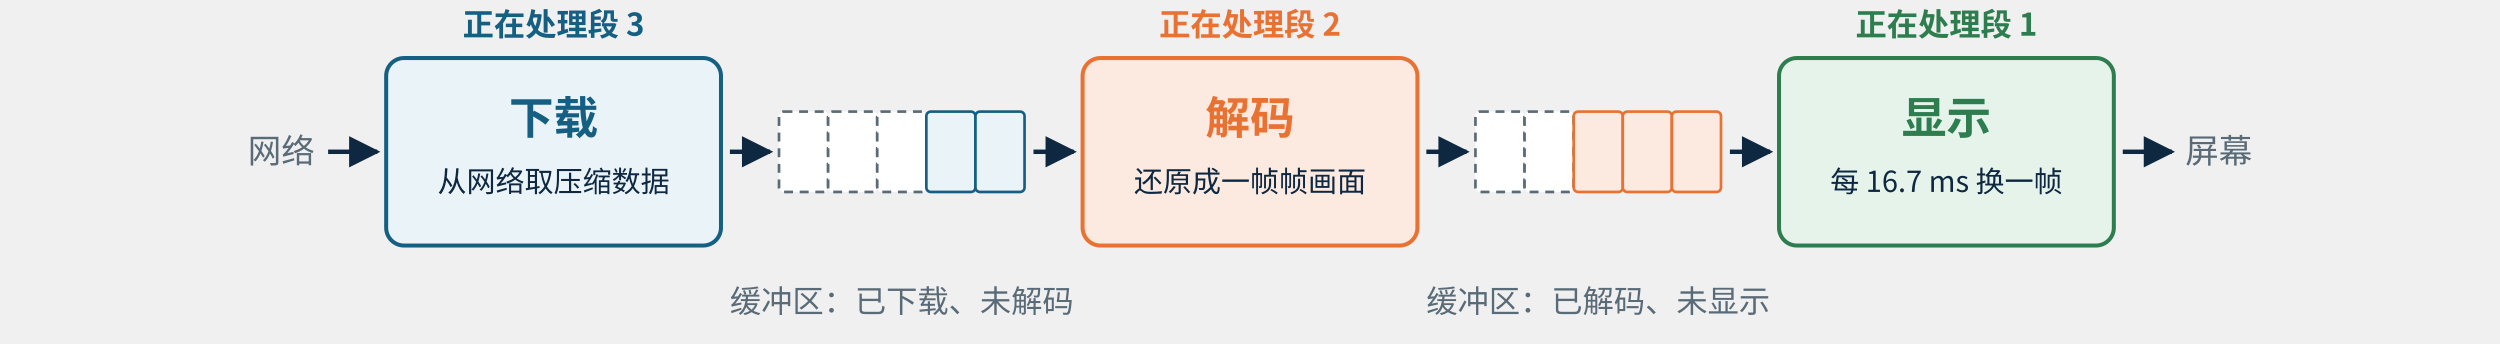
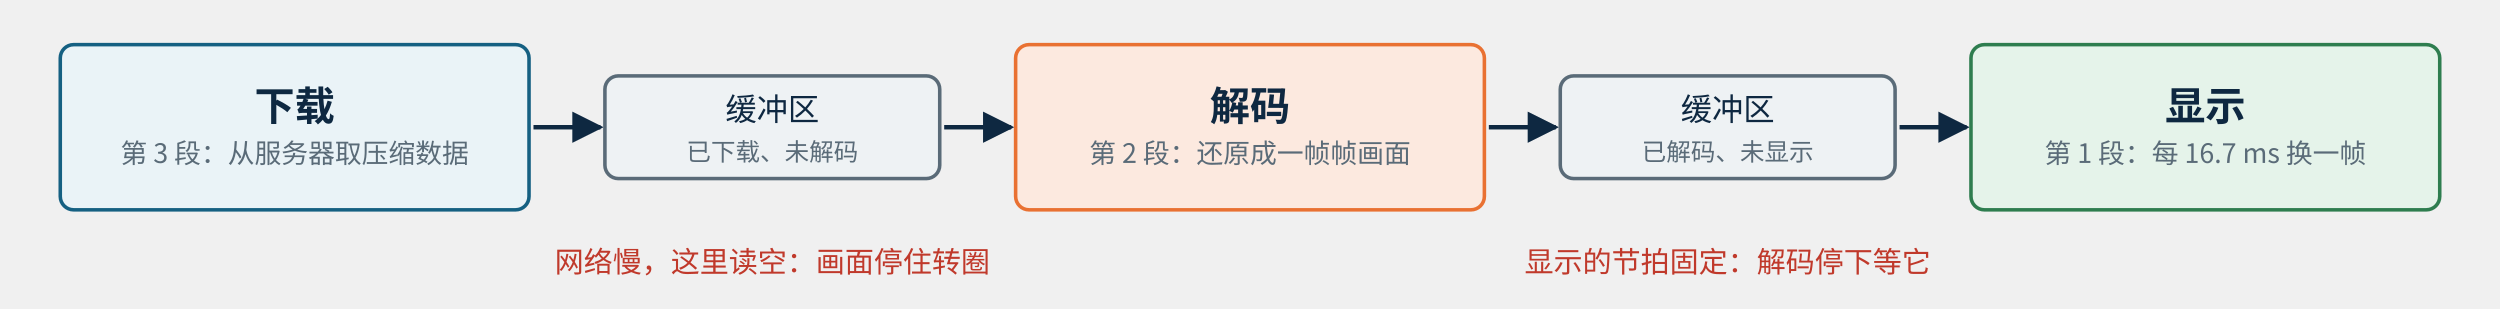
- <svg xmlns="http://www.w3.org/2000/svg" viewBox="0 0 1120 154" width="1120" height="154">
+ <svg xmlns="http://www.w3.org/2000/svg" viewBox="0 0 1120 138" width="1120" height="138">
  <defs>
    <marker id="ah-156082" viewBox="0 0 10 10" refX="9" refY="5" markerWidth="7" markerHeight="7" orient="auto-start-reverse">
      <path d="M0,0 L10,5 L0,10 z" fill="#156082" />
    </marker>
    <marker id="ah-e97132" viewBox="0 0 10 10" refX="9" refY="5" markerWidth="7" markerHeight="7" orient="auto-start-reverse">
      <path d="M0,0 L10,5 L0,10 z" fill="#e97132" />
    </marker>
    <marker id="ah-0e2841" viewBox="0 0 10 10" refX="9" refY="5" markerWidth="7" markerHeight="7" orient="auto-start-reverse">
      <path d="M0,0 L10,5 L0,10 z" fill="#0e2841" />
    </marker>
    <marker id="ah-2e7d4f" viewBox="0 0 10 10" refX="9" refY="5" markerWidth="7" markerHeight="7" orient="auto-start-reverse">
      <path d="M0,0 L10,5 L0,10 z" fill="#2e7d4f" />
    </marker>
    <marker id="ah-c0392b" viewBox="0 0 10 10" refX="9" refY="5" markerWidth="7" markerHeight="7" orient="auto-start-reverse">
      <path d="M0,0 L10,5 L0,10 z" fill="#c0392b" />
    </marker>
    <marker id="ah-5a6b78" viewBox="0 0 10 10" refX="9" refY="5" markerWidth="7" markerHeight="7" orient="auto-start-reverse">
      <path d="M0,0 L10,5 L0,10 z" fill="#5a6b78" />
    </marker>
    <marker id="ah-9fb5c3" viewBox="0 0 10 10" refX="9" refY="5" markerWidth="7" markerHeight="7" orient="auto-start-reverse">
      <path d="M0,0 L10,5 L0,10 z" fill="#9fb5c3" />
    </marker>
  </defs>
-   <text x="141.0" y="73.0" font-family="PingFang SC, Noto Sans CJK SC, Source Han Sans SC, sans-serif" font-size="15" font-weight="normal" fill="#5a6b78" text-anchor="end">网络</text>
-   <line x1="147.0" y1="68.0" x2="169.0" y2="68.0" stroke="#0e2841" stroke-width="2" marker-end="url(#ah-0e2841)" />
-   <text x="248.0" y="16.0" font-family="PingFang SC, Noto Sans CJK SC, Source Han Sans SC, sans-serif" font-size="14" font-weight="bold" fill="#156082" text-anchor="middle">正在处理段 3</text>
-   <rect x="173.0" y="26.0" width="150.0" height="84.0" rx="8" fill="#eaf3f7" stroke="#156082" stroke-width="1.8" />
-   <text x="248.0" y="60.0" font-family="PingFang SC, Noto Sans CJK SC, Source Han Sans SC, sans-serif" font-size="20" font-weight="bold" fill="#156082" text-anchor="middle">下载</text>
-   <text x="248.0" y="86.0" font-family="PingFang SC, Noto Sans CJK SC, Source Han Sans SC, sans-serif" font-size="13" font-weight="normal" fill="#0e2841" text-anchor="middle">从网络取压缩数据</text>
-   <line x1="327.0" y1="68.0" x2="345.0" y2="68.0" stroke="#0e2841" stroke-width="2" marker-end="url(#ah-0e2841)" />
-   <rect x="349.0" y="50.0" width="22.0" height="36.0" rx="2" fill="#ffffff" stroke="#5a6b78" stroke-width="1.2" stroke-dasharray="4 3" />
-   <rect x="371.0" y="50.0" width="22.0" height="36.0" rx="2" fill="#ffffff" stroke="#5a6b78" stroke-width="1.2" stroke-dasharray="4 3" />
-   <rect x="393.0" y="50.0" width="22.0" height="36.0" rx="2" fill="#ffffff" stroke="#5a6b78" stroke-width="1.2" stroke-dasharray="4 3" />
-   <rect x="415.0" y="50.0" width="22.0" height="36.0" rx="2" fill="#eaf3f7" stroke="#156082" stroke-width="1.2" />
-   <rect x="437.0" y="50.0" width="22.0" height="36.0" rx="2" fill="#eaf3f7" stroke="#156082" stroke-width="1.2" />
-   <text x="404.0" y="140.0" font-family="PingFang SC, Noto Sans CJK SC, Source Han Sans SC, sans-serif" font-size="14" font-weight="normal" fill="#5a6b78" text-anchor="middle">缓冲区：已下载、未解码</text>
-   <line x1="463.0" y1="68.0" x2="481.0" y2="68.0" stroke="#0e2841" stroke-width="2" marker-end="url(#ah-0e2841)" />
-   <text x="560.0" y="16.0" font-family="PingFang SC, Noto Sans CJK SC, Source Han Sans SC, sans-serif" font-size="14" font-weight="bold" fill="#e97132" text-anchor="middle">正在处理段 2</text>
-   <rect x="485.0" y="26.0" width="150.0" height="84.0" rx="8" fill="#fce9df" stroke="#e97132" stroke-width="1.8" />
-   <text x="560.0" y="60.0" font-family="PingFang SC, Noto Sans CJK SC, Source Han Sans SC, sans-serif" font-size="20" font-weight="bold" fill="#e97132" text-anchor="middle">解码</text>
-   <text x="560.0" y="86.0" font-family="PingFang SC, Noto Sans CJK SC, Source Han Sans SC, sans-serif" font-size="13" font-weight="normal" fill="#0e2841" text-anchor="middle">还原成一帧帧画面</text>
-   <line x1="639.0" y1="68.0" x2="657.0" y2="68.0" stroke="#0e2841" stroke-width="2" marker-end="url(#ah-0e2841)" />
-   <rect x="661.0" y="50.0" width="22.0" height="36.0" rx="2" fill="#ffffff" stroke="#5a6b78" stroke-width="1.2" stroke-dasharray="4 3" />
-   <rect x="683.0" y="50.0" width="22.0" height="36.0" rx="2" fill="#ffffff" stroke="#5a6b78" stroke-width="1.2" stroke-dasharray="4 3" />
-   <rect x="705.0" y="50.0" width="22.0" height="36.0" rx="2" fill="#fce9df" stroke="#e97132" stroke-width="1.2" />
-   <rect x="727.0" y="50.0" width="22.0" height="36.0" rx="2" fill="#fce9df" stroke="#e97132" stroke-width="1.2" />
-   <rect x="749.0" y="50.0" width="22.0" height="36.0" rx="2" fill="#fce9df" stroke="#e97132" stroke-width="1.2" />
-   <text x="716.0" y="140.0" font-family="PingFang SC, Noto Sans CJK SC, Source Han Sans SC, sans-serif" font-size="14" font-weight="normal" fill="#5a6b78" text-anchor="middle">缓冲区：已解码、未显示</text>
-   <line x1="775.0" y1="68.0" x2="793.0" y2="68.0" stroke="#0e2841" stroke-width="2" marker-end="url(#ah-0e2841)" />
-   <text x="872.0" y="16.0" font-family="PingFang SC, Noto Sans CJK SC, Source Han Sans SC, sans-serif" font-size="14" font-weight="bold" fill="#2e7d4f" text-anchor="middle">正在处理段 1</text>
-   <rect x="797.0" y="26.0" width="150.0" height="84.0" rx="8" fill="#e5f3ea" stroke="#2e7d4f" stroke-width="1.8" />
-   <text x="872.0" y="60.0" font-family="PingFang SC, Noto Sans CJK SC, Source Han Sans SC, sans-serif" font-size="20" font-weight="bold" fill="#2e7d4f" text-anchor="middle">显示</text>
-   <text x="872.0" y="86.0" font-family="PingFang SC, Noto Sans CJK SC, Source Han Sans SC, sans-serif" font-size="13" font-weight="normal" fill="#0e2841" text-anchor="middle">每 16.7 ms 换一帧</text>
-   <line x1="951.0" y1="68.0" x2="973.0" y2="68.0" stroke="#0e2841" stroke-width="2" marker-end="url(#ah-0e2841)" />
-   <text x="979.0" y="73.0" font-family="PingFang SC, Noto Sans CJK SC, Source Han Sans SC, sans-serif" font-size="15" font-weight="normal" fill="#5a6b78" text-anchor="start">屏幕</text>
+   <rect x="27.0" y="20.0" width="210.0" height="74.0" rx="6" fill="#eaf3f7" stroke="#156082" stroke-width="1.6" />
+   <text x="132.0" y="54.0" font-family="PingFang SC, Noto Sans CJK SC, Source Han Sans SC, sans-serif" font-size="18" font-weight="bold" fill="#0e2841" text-anchor="middle">下载</text>
+   <text x="132.0" y="73.0" font-family="PingFang SC, Noto Sans CJK SC, Source Han Sans SC, sans-serif" font-size="12" font-weight="normal" fill="#5a6b78" text-anchor="middle">第 3 段：从服务器取压缩数据</text>
+   <line x1="239.0" y1="57.0" x2="269.0" y2="57.0" stroke="#0e2841" stroke-width="2" marker-end="url(#ah-0e2841)" />
+   <rect x="271.0" y="34.0" width="150.0" height="46.0" rx="6" fill="#eef2f4" stroke="#5a6b78" stroke-width="1.6" />
+   <text x="346.0" y="54.0" font-family="PingFang SC, Noto Sans CJK SC, Source Han Sans SC, sans-serif" font-size="14" font-weight="normal" fill="#0e2841" text-anchor="middle">缓冲区</text>
+   <text x="346.0" y="72.0" font-family="PingFang SC, Noto Sans CJK SC, Source Han Sans SC, sans-serif" font-size="11" font-weight="normal" fill="#5a6b78" text-anchor="middle">已下载、未解码</text>
+   <text x="346.0" y="122.0" font-family="PingFang SC, Noto Sans CJK SC, Source Han Sans SC, sans-serif" font-size="13" font-weight="normal" fill="#c0392b" text-anchor="middle">网络慢，这里读空：画面停住转圈</text>
+   <line x1="423.0" y1="57.0" x2="453.0" y2="57.0" stroke="#0e2841" stroke-width="2" marker-end="url(#ah-0e2841)" />
+   <rect x="455.0" y="20.0" width="210.0" height="74.0" rx="6" fill="#fce9df" stroke="#e97132" stroke-width="1.6" />
+   <text x="560.0" y="54.0" font-family="PingFang SC, Noto Sans CJK SC, Source Han Sans SC, sans-serif" font-size="18" font-weight="bold" fill="#0e2841" text-anchor="middle">解码</text>
+   <text x="560.0" y="73.0" font-family="PingFang SC, Noto Sans CJK SC, Source Han Sans SC, sans-serif" font-size="12" font-weight="normal" fill="#5a6b78" text-anchor="middle">第 2 段：还原成一帧帧画面</text>
+   <line x1="667.0" y1="57.0" x2="697.0" y2="57.0" stroke="#0e2841" stroke-width="2" marker-end="url(#ah-0e2841)" />
+   <rect x="699.0" y="34.0" width="150.0" height="46.0" rx="6" fill="#eef2f4" stroke="#5a6b78" stroke-width="1.6" />
+   <text x="774.0" y="54.0" font-family="PingFang SC, Noto Sans CJK SC, Source Han Sans SC, sans-serif" font-size="14" font-weight="normal" fill="#0e2841" text-anchor="middle">缓冲区</text>
+   <text x="774.0" y="72.0" font-family="PingFang SC, Noto Sans CJK SC, Source Han Sans SC, sans-serif" font-size="11" font-weight="normal" fill="#5a6b78" text-anchor="middle">已解码、未显示</text>
+   <text x="774.0" y="122.0" font-family="PingFang SC, Noto Sans CJK SC, Source Han Sans SC, sans-serif" font-size="13" font-weight="normal" fill="#c0392b" text-anchor="middle">显示的节拍固定：解码停下等它</text>
+   <line x1="851.0" y1="57.0" x2="881.0" y2="57.0" stroke="#0e2841" stroke-width="2" marker-end="url(#ah-0e2841)" />
+   <rect x="883.0" y="20.0" width="210.0" height="74.0" rx="6" fill="#e5f3ea" stroke="#2e7d4f" stroke-width="1.6" />
+   <text x="988.0" y="54.0" font-family="PingFang SC, Noto Sans CJK SC, Source Han Sans SC, sans-serif" font-size="18" font-weight="bold" fill="#0e2841" text-anchor="middle">显示</text>
+   <text x="988.0" y="73.0" font-family="PingFang SC, Noto Sans CJK SC, Source Han Sans SC, sans-serif" font-size="12" font-weight="normal" fill="#5a6b78" text-anchor="middle">第 1 段：每 16.7 ms 换一帧</text>
</svg>
